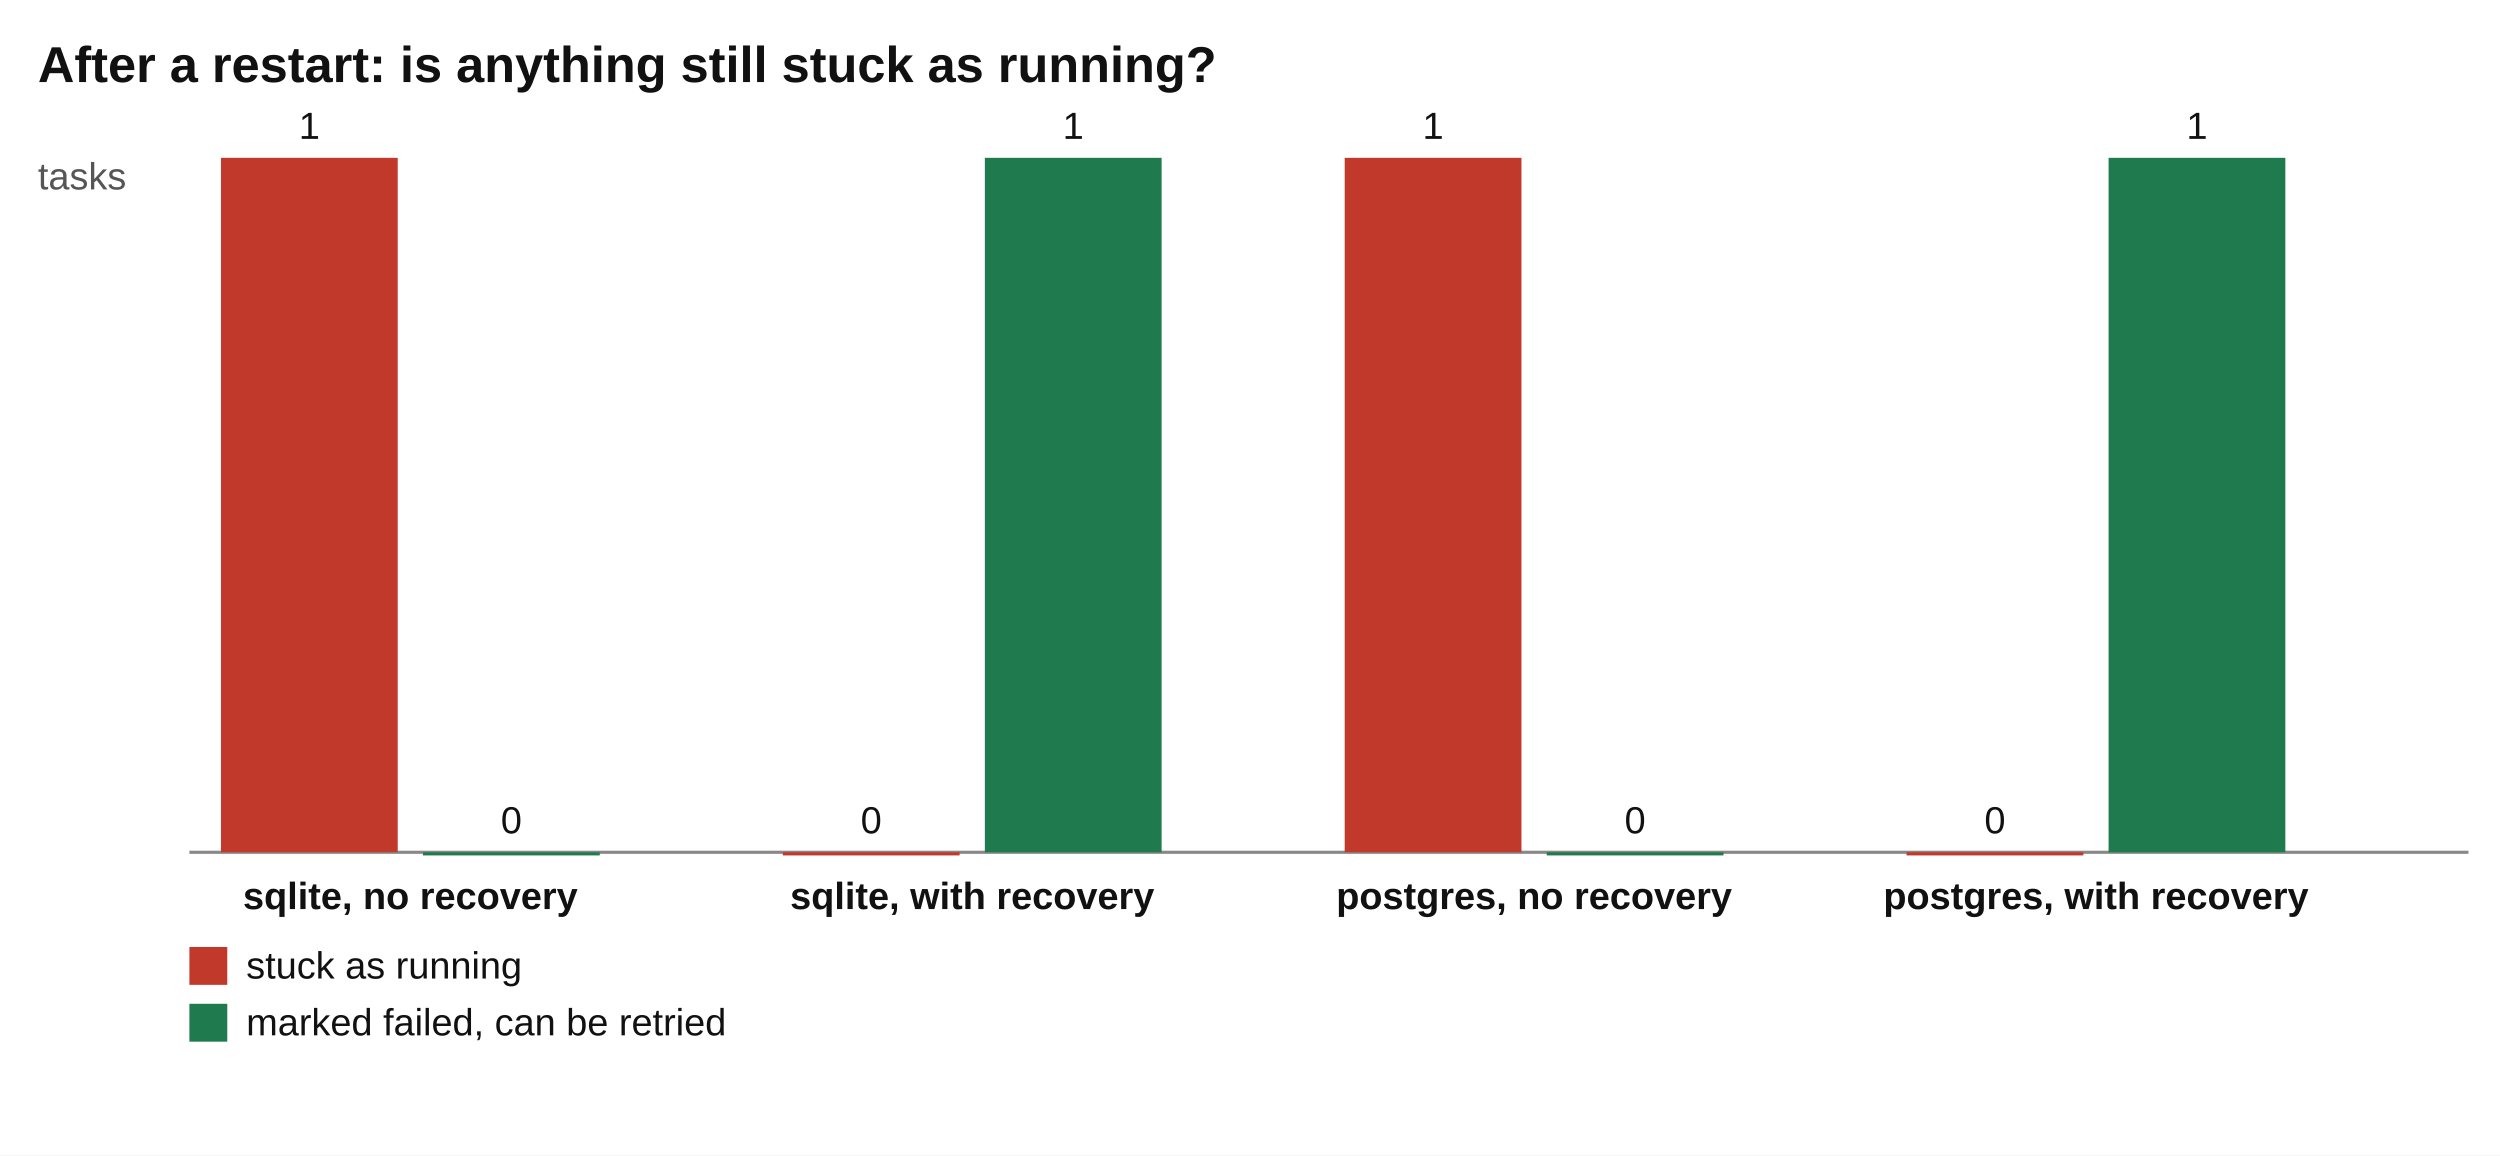
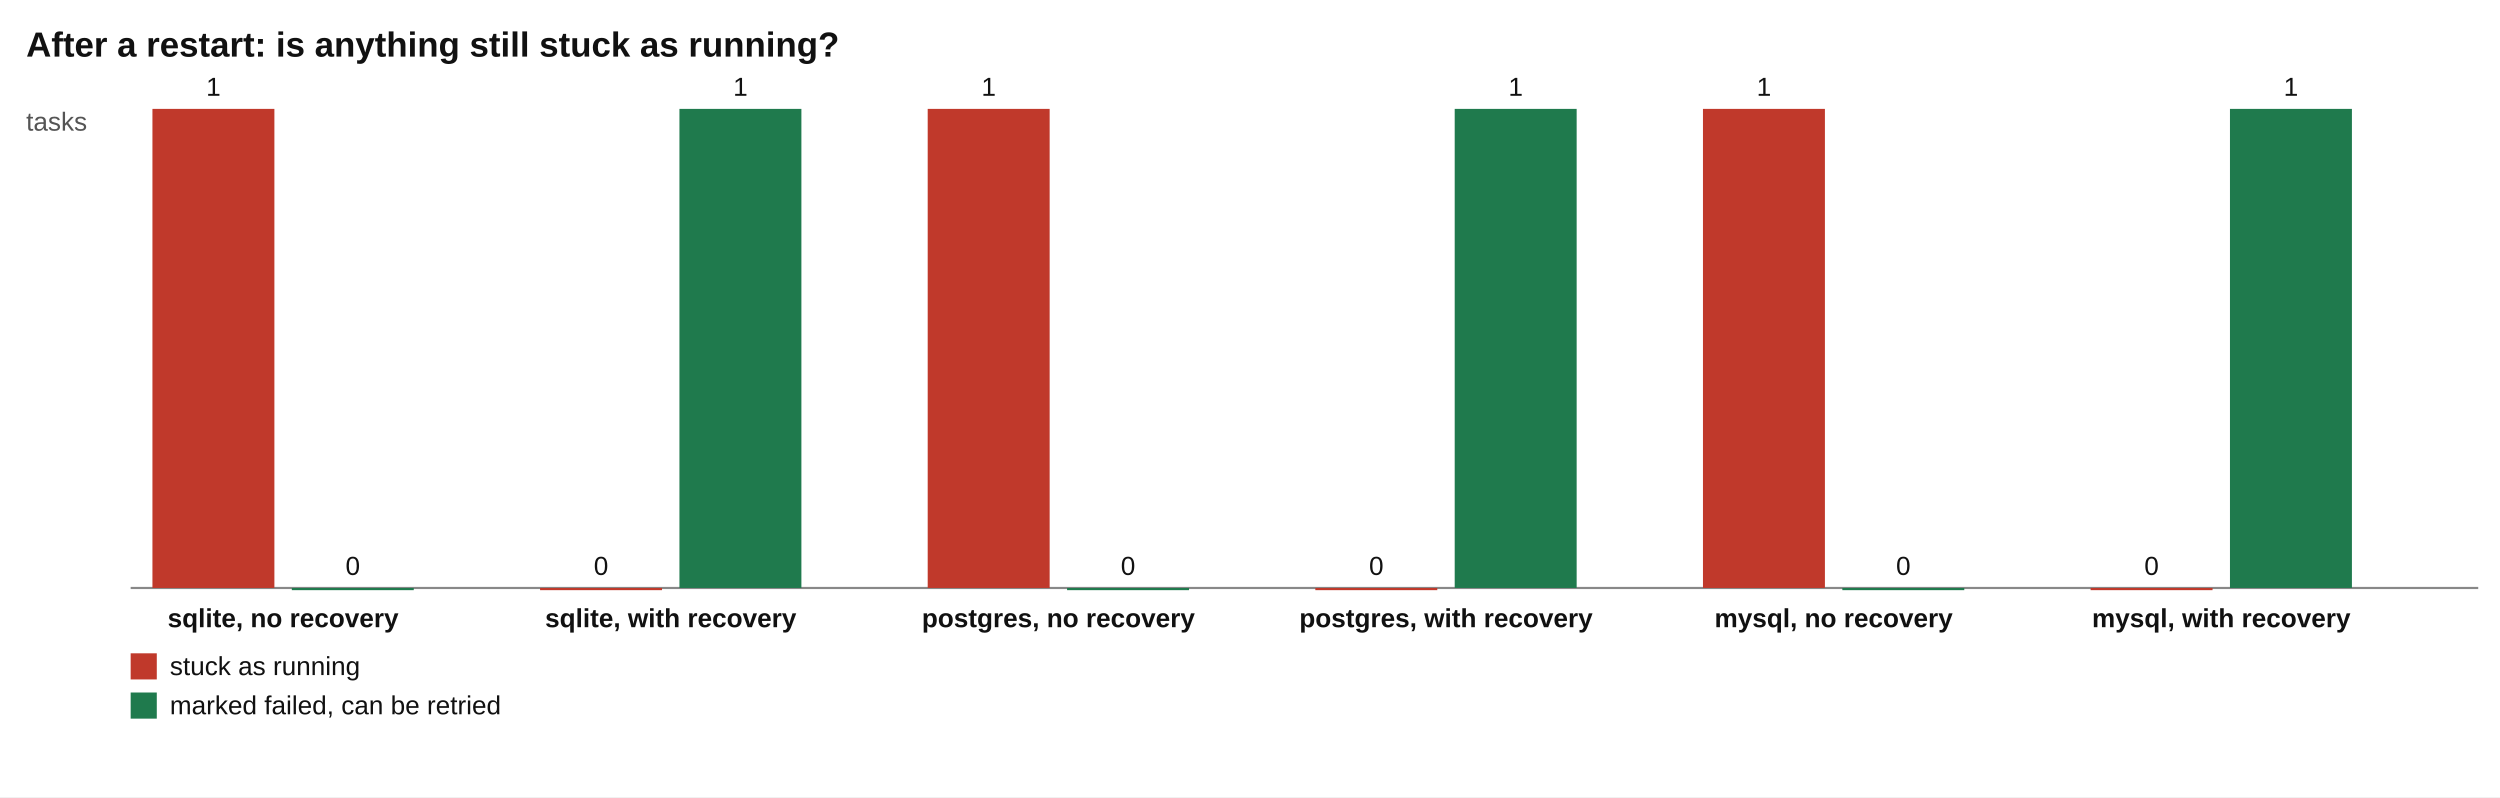
- <svg xmlns="http://www.w3.org/2000/svg" width="792" height="366" viewBox="0 0 792 366" font-family="Arial, sans-serif" font-size="12">
+ <svg xmlns="http://www.w3.org/2000/svg" width="1148" height="366" viewBox="0 0 1148 366" font-family="Arial, sans-serif" font-size="12">
  <rect width="100%" height="100%" fill="#ffffff" />
  <text x="12" y="26" font-size="16" font-weight="bold" fill="#111">After a restart: is anything still stuck as running?</text>
-   <line x1="60" y1="270" x2="782" y2="270" stroke="#888" />
+   <line x1="60" y1="270" x2="1138" y2="270" stroke="#888" />
  <text x="12" y="60" fill="#555">tasks</text>
  <rect x="70" y="50" width="56" height="220" fill="#c0392b" />
  <text x="98" y="44" text-anchor="middle" fill="#111">1</text>
  <rect x="134" y="270" width="56" height="1" fill="#1f7a4d" />
  <text x="162" y="264" text-anchor="middle" fill="#111">0</text>
  <text x="130" y="288" text-anchor="middle" font-weight="bold" fill="#111">sqlite, no recovery</text>
  <rect x="248" y="270" width="56" height="1" fill="#c0392b" />
  <text x="276" y="264" text-anchor="middle" fill="#111">0</text>
  <rect x="312" y="50" width="56" height="220" fill="#1f7a4d" />
  <text x="340" y="44" text-anchor="middle" fill="#111">1</text>
  <text x="308" y="288" text-anchor="middle" font-weight="bold" fill="#111">sqlite, with recovery</text>
  <rect x="426" y="50" width="56" height="220" fill="#c0392b" />
  <text x="454" y="44" text-anchor="middle" fill="#111">1</text>
  <rect x="490" y="270" width="56" height="1" fill="#1f7a4d" />
  <text x="518" y="264" text-anchor="middle" fill="#111">0</text>
  <text x="486" y="288" text-anchor="middle" font-weight="bold" fill="#111">postgres, no recovery</text>
  <rect x="604" y="270" width="56" height="1" fill="#c0392b" />
  <text x="632" y="264" text-anchor="middle" fill="#111">0</text>
  <rect x="668" y="50" width="56" height="220" fill="#1f7a4d" />
  <text x="696" y="44" text-anchor="middle" fill="#111">1</text>
  <text x="664" y="288" text-anchor="middle" font-weight="bold" fill="#111">postgres, with recovery</text>
+   <rect x="782" y="50" width="56" height="220" fill="#c0392b" />
+   <text x="810" y="44" text-anchor="middle" fill="#111">1</text>
+   <rect x="846" y="270" width="56" height="1" fill="#1f7a4d" />
+   <text x="874" y="264" text-anchor="middle" fill="#111">0</text>
+   <text x="842" y="288" text-anchor="middle" font-weight="bold" fill="#111">mysql, no recovery</text>
+   <rect x="960" y="270" width="56" height="1" fill="#c0392b" />
+   <text x="988" y="264" text-anchor="middle" fill="#111">0</text>
+   <rect x="1024" y="50" width="56" height="220" fill="#1f7a4d" />
+   <text x="1052" y="44" text-anchor="middle" fill="#111">1</text>
+   <text x="1020" y="288" text-anchor="middle" font-weight="bold" fill="#111">mysql, with recovery</text>
  <rect x="60" y="300" width="12" height="12" fill="#c0392b" />
  <text x="78" y="310" fill="#111">stuck as running</text>
  <rect x="60" y="318" width="12" height="12" fill="#1f7a4d" />
  <text x="78" y="328" fill="#111">marked failed, can be retried</text>
</svg>
